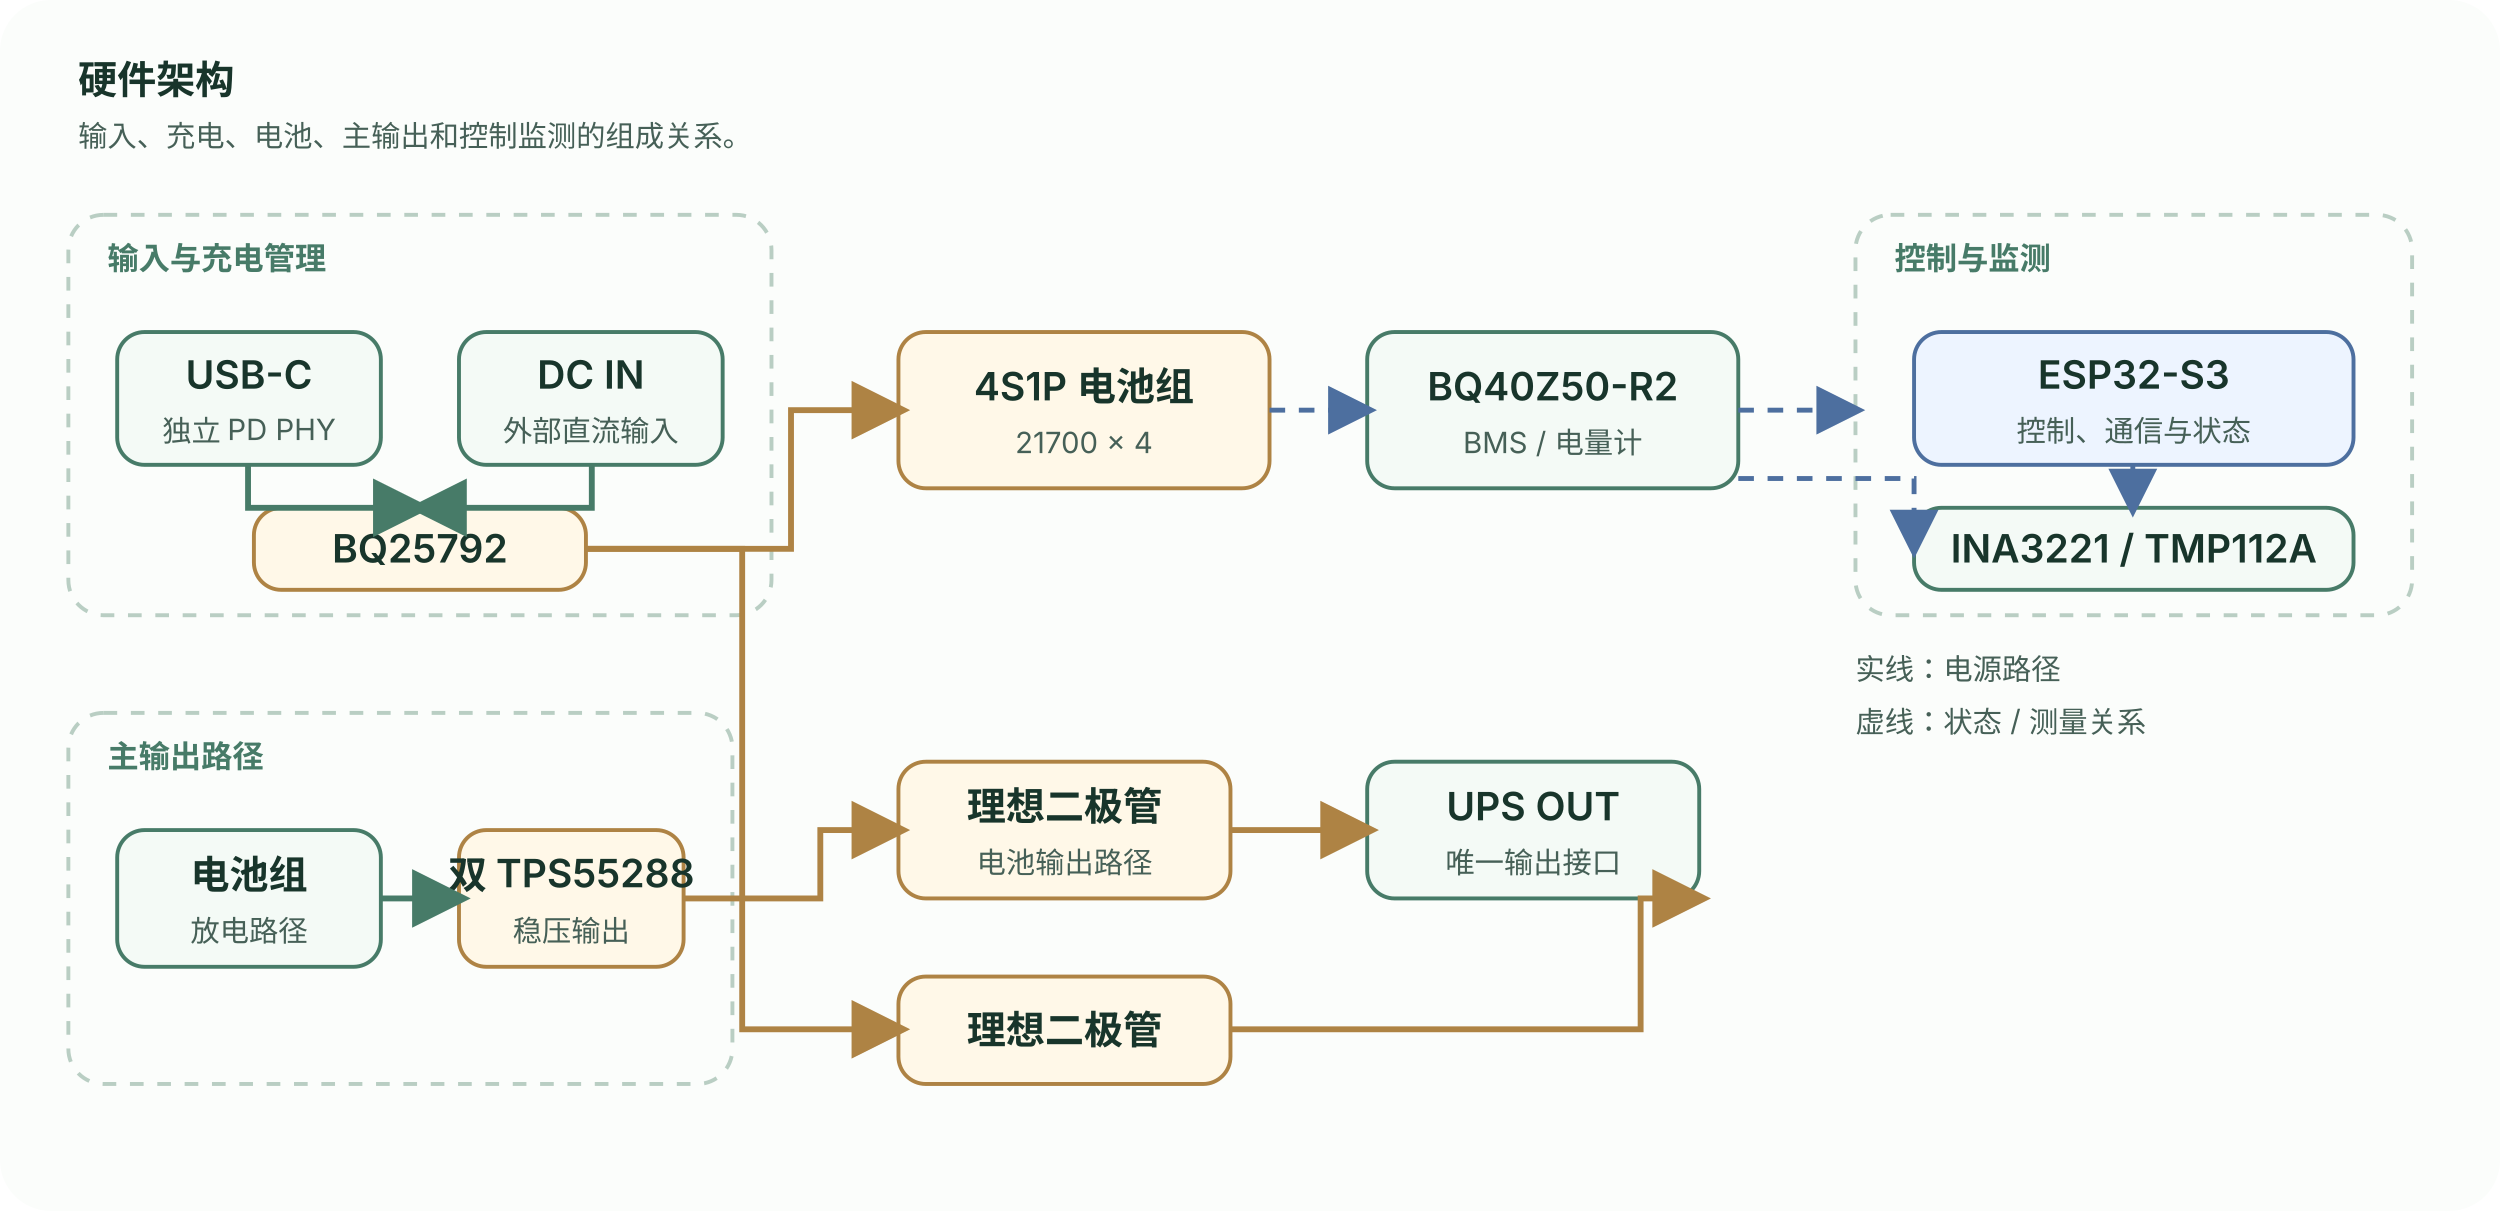
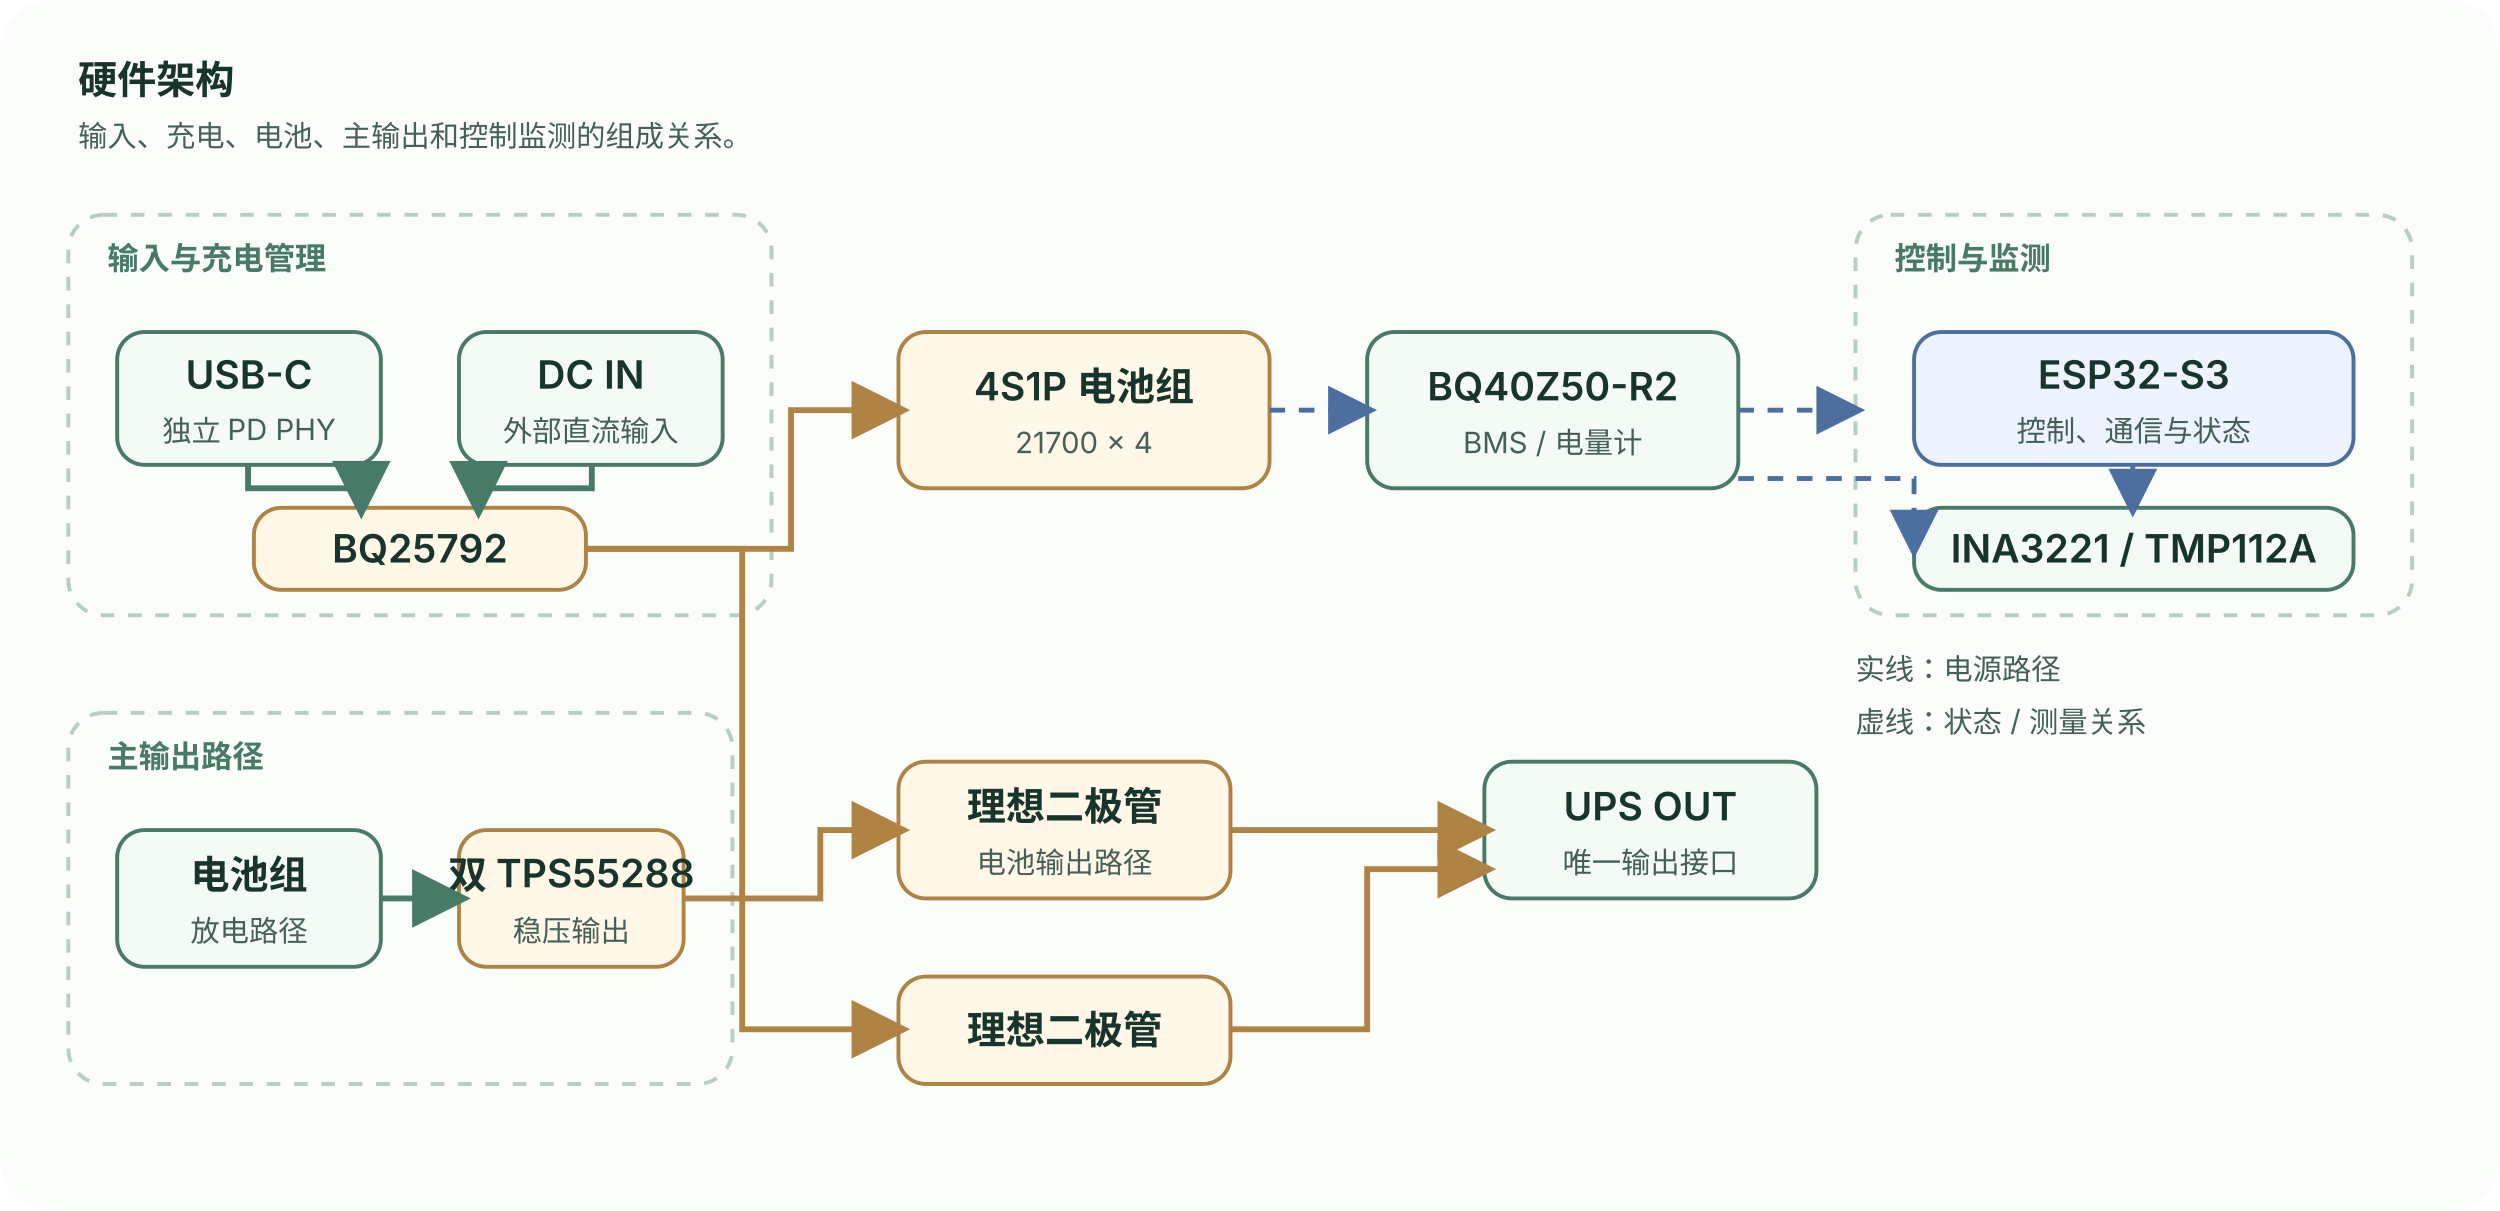
<svg xmlns="http://www.w3.org/2000/svg" viewBox="0 0 1280 620" role="img" aria-labelledby="title desc">
  <defs>
    <marker id="arrow-green" markerWidth="10" markerHeight="10" refX="8" refY="5" orient="auto">
      <path d="m0 0 10 5-10 5z" class="arrow-green" />
    </marker>
    <marker id="arrow-gold" markerWidth="10" markerHeight="10" refX="8" refY="5" orient="auto">
      <path d="m0 0 10 5-10 5z" class="arrow-gold" />
    </marker>
    <marker id="arrow-blue" markerWidth="10" markerHeight="10" refX="8" refY="5" orient="auto">
      <path d="m0 0 10 5-10 5z" class="arrow-blue" />
    </marker>
    <style>
.bg{fill:#fbfdfb}.box{fill:#f4faf6;stroke:#477b68;stroke-width:2}.power{fill:#fff8e8;stroke:#ae8344;stroke-width:2}.control{fill:#edf4ff;stroke:#4d6f9f;stroke-width:2}.group{fill:none;stroke:#b9cec3;stroke-width:2;stroke-dasharray:7 7}.label{font:600 20px -apple-system,BlinkMacSystemFont,"Noto Sans SC",sans-serif;fill:#18352b}.small{font:15px -apple-system,BlinkMacSystemFont,"Noto Sans SC",sans-serif;fill:#466057}.group-label{font:600 16px -apple-system,BlinkMacSystemFont,"Noto Sans SC",sans-serif;fill:#477b68}.wire{fill:none;stroke:#477b68;stroke-width:3;marker-end:url(#arrow-green)}.power-wire{fill:none;stroke:#ae8344;stroke-width:3;marker-end:url(#arrow-gold)}.state-wire{fill:none;stroke:#4d6f9f;stroke-width:2.5;stroke-dasharray:8 7;marker-end:url(#arrow-blue)}.arrow-green{fill:#477b68}.arrow-gold{fill:#ae8344}.arrow-blue{fill:#4d6f9f}
@media (prefers-color-scheme:dark){.bg{fill:#14211d}.box{fill:#1d3029;stroke:#78b99e}.power{fill:#342c1d;stroke:#d2ad68}.control{fill:#202d43;stroke:#8eaddb}.group{stroke:#536e62}.label{fill:#edf7f1}.small{fill:#b7cec2}.group-label{fill:#78b99e}.wire{stroke:#78b99e}.power-wire{stroke:#d2ad68}.state-wire{stroke:#8eaddb}.arrow-green{fill:#78b99e}.arrow-gold{fill:#d2ad68}.arrow-blue{fill:#8eaddb}}
</style>
  </defs>
  <rect width="1280" height="620" rx="26" class="bg" />
  <text x="40" y="48" class="label">硬件架构</text>
  <text x="40" y="75" class="small">输入、充电、电池、主输出和控制监测的组成关系。</text>
  <rect x="35" y="110" width="360" height="205" rx="18" class="group" />
  <text x="55" y="138" class="group-label">输入与充电管理</text>
  <rect x="60" y="170" width="135" height="68" rx="14" class="box" />
  <text x="127.5" y="199.0" text-anchor="middle" class="label">USB-C</text>
  <text x="127.5" y="226.0" text-anchor="middle" class="small">独立 PD PHY</text>
  <rect x="235" y="170" width="135" height="68" rx="14" class="box" />
  <text x="302.5" y="199.0" text-anchor="middle" class="label">DC IN</text>
  <text x="302.5" y="226.0" text-anchor="middle" class="small">外部直流输入</text>
  <rect x="130" y="260" width="170" height="42" rx="14" class="power" />
  <text x="215.0" y="288.0" text-anchor="middle" class="label">BQ25792</text>
  <rect x="35" y="365" width="340" height="190" rx="18" class="group" />
  <text x="55" y="393" class="group-label">主输出路径</text>
  <rect x="60" y="425" width="135" height="70" rx="14" class="box" />
  <text x="127.5" y="455.0" text-anchor="middle" class="label">电池组</text>
  <text x="127.5" y="482.0" text-anchor="middle" class="small">放电路径</text>
  <rect x="235" y="425" width="115" height="70" rx="14" class="power" />
  <text x="292.5" y="455.0" text-anchor="middle" class="label">双 TPS55288</text>
  <text x="292.5" y="482.0" text-anchor="middle" class="small">稳压输出</text>
  <rect x="950" y="110" width="285" height="205" rx="18" class="group" />
  <text x="970" y="138" class="group-label">控制与监测</text>
  <rect x="980" y="170" width="225" height="68" rx="14" class="control" />
  <text x="1092.5" y="199.0" text-anchor="middle" class="label">ESP32-S3</text>
  <text x="1092.5" y="226.0" text-anchor="middle" class="small">控制、通信与状态</text>
  <rect x="980" y="260" width="225" height="42" rx="14" class="box" />
  <text x="1092.5" y="288.0" text-anchor="middle" class="label">INA3221 / TMP112A</text>
  <rect x="460" y="170" width="190" height="80" rx="14" class="power" />
  <text x="555.0" y="205.0" text-anchor="middle" class="label">4S1P 电池组</text>
  <text x="555.0" y="232.0" text-anchor="middle" class="small">21700 × 4</text>
  <rect x="700" y="170" width="190" height="80" rx="14" class="box" />
  <text x="795.0" y="205.0" text-anchor="middle" class="label">BQ40Z50-R2</text>
  <text x="795.0" y="232.0" text-anchor="middle" class="small">BMS / 电量计</text>
  <rect x="460" y="390" width="170" height="70" rx="14" class="power" />
  <text x="545.0" y="420.0" text-anchor="middle" class="label">理想二极管</text>
  <text x="545.0" y="447.0" text-anchor="middle" class="small">电池输出路径</text>
-   <rect x="700" y="390" width="170" height="70" rx="14" class="box" />
-   <text x="785.0" y="420.0" text-anchor="middle" class="label">UPS OUT</text>
-   <text x="785.0" y="447.0" text-anchor="middle" class="small">唯一输出接口</text>
+   <rect x="760" y="390" width="170" height="70" rx="14" class="box" />
+   <text x="845.0" y="420.0" text-anchor="middle" class="label">UPS OUT</text>
+   <text x="845.0" y="447.0" text-anchor="middle" class="small">唯一输出接口</text>
  <rect x="460" y="500" width="170" height="55" rx="14" class="power" />
  <text x="545.0" y="534.5" text-anchor="middle" class="label">理想二极管</text>
-   <path d="M127 238V260H215" class="wire" />
-   <path d="M303 238V260H215" class="wire" />
+   <path d="M127 238V250H185V260" class="wire" />
+   <path d="M303 238V250H245V260" class="wire" />
  <path d="M300 281H405V210H460" class="power-wire" />
  <path d="M650 210H700" class="state-wire" />
  <path d="M195 460H235" class="wire" />
  <path d="M350 460H420V425H460" class="power-wire" />
-   <path d="M630 425H700" class="power-wire" />
+   <path d="M630 425H760" class="power-wire" />
  <path d="M300 281H380V527H460" class="power-wire" />
-   <path d="M630 527H840V460H870" class="power-wire" />
+   <path d="M630 527H700V445H760" class="power-wire" />
  <path d="M890 210H950" class="state-wire" />
  <path d="M890 245H980V281" class="state-wire" />
  <path d="M1092 238V260" class="state-wire" />
  <text x="950" y="348" class="small">实线：电源路径</text>
  <text x="950" y="375" class="small">虚线：状态 / 测量关系</text>
</svg>
